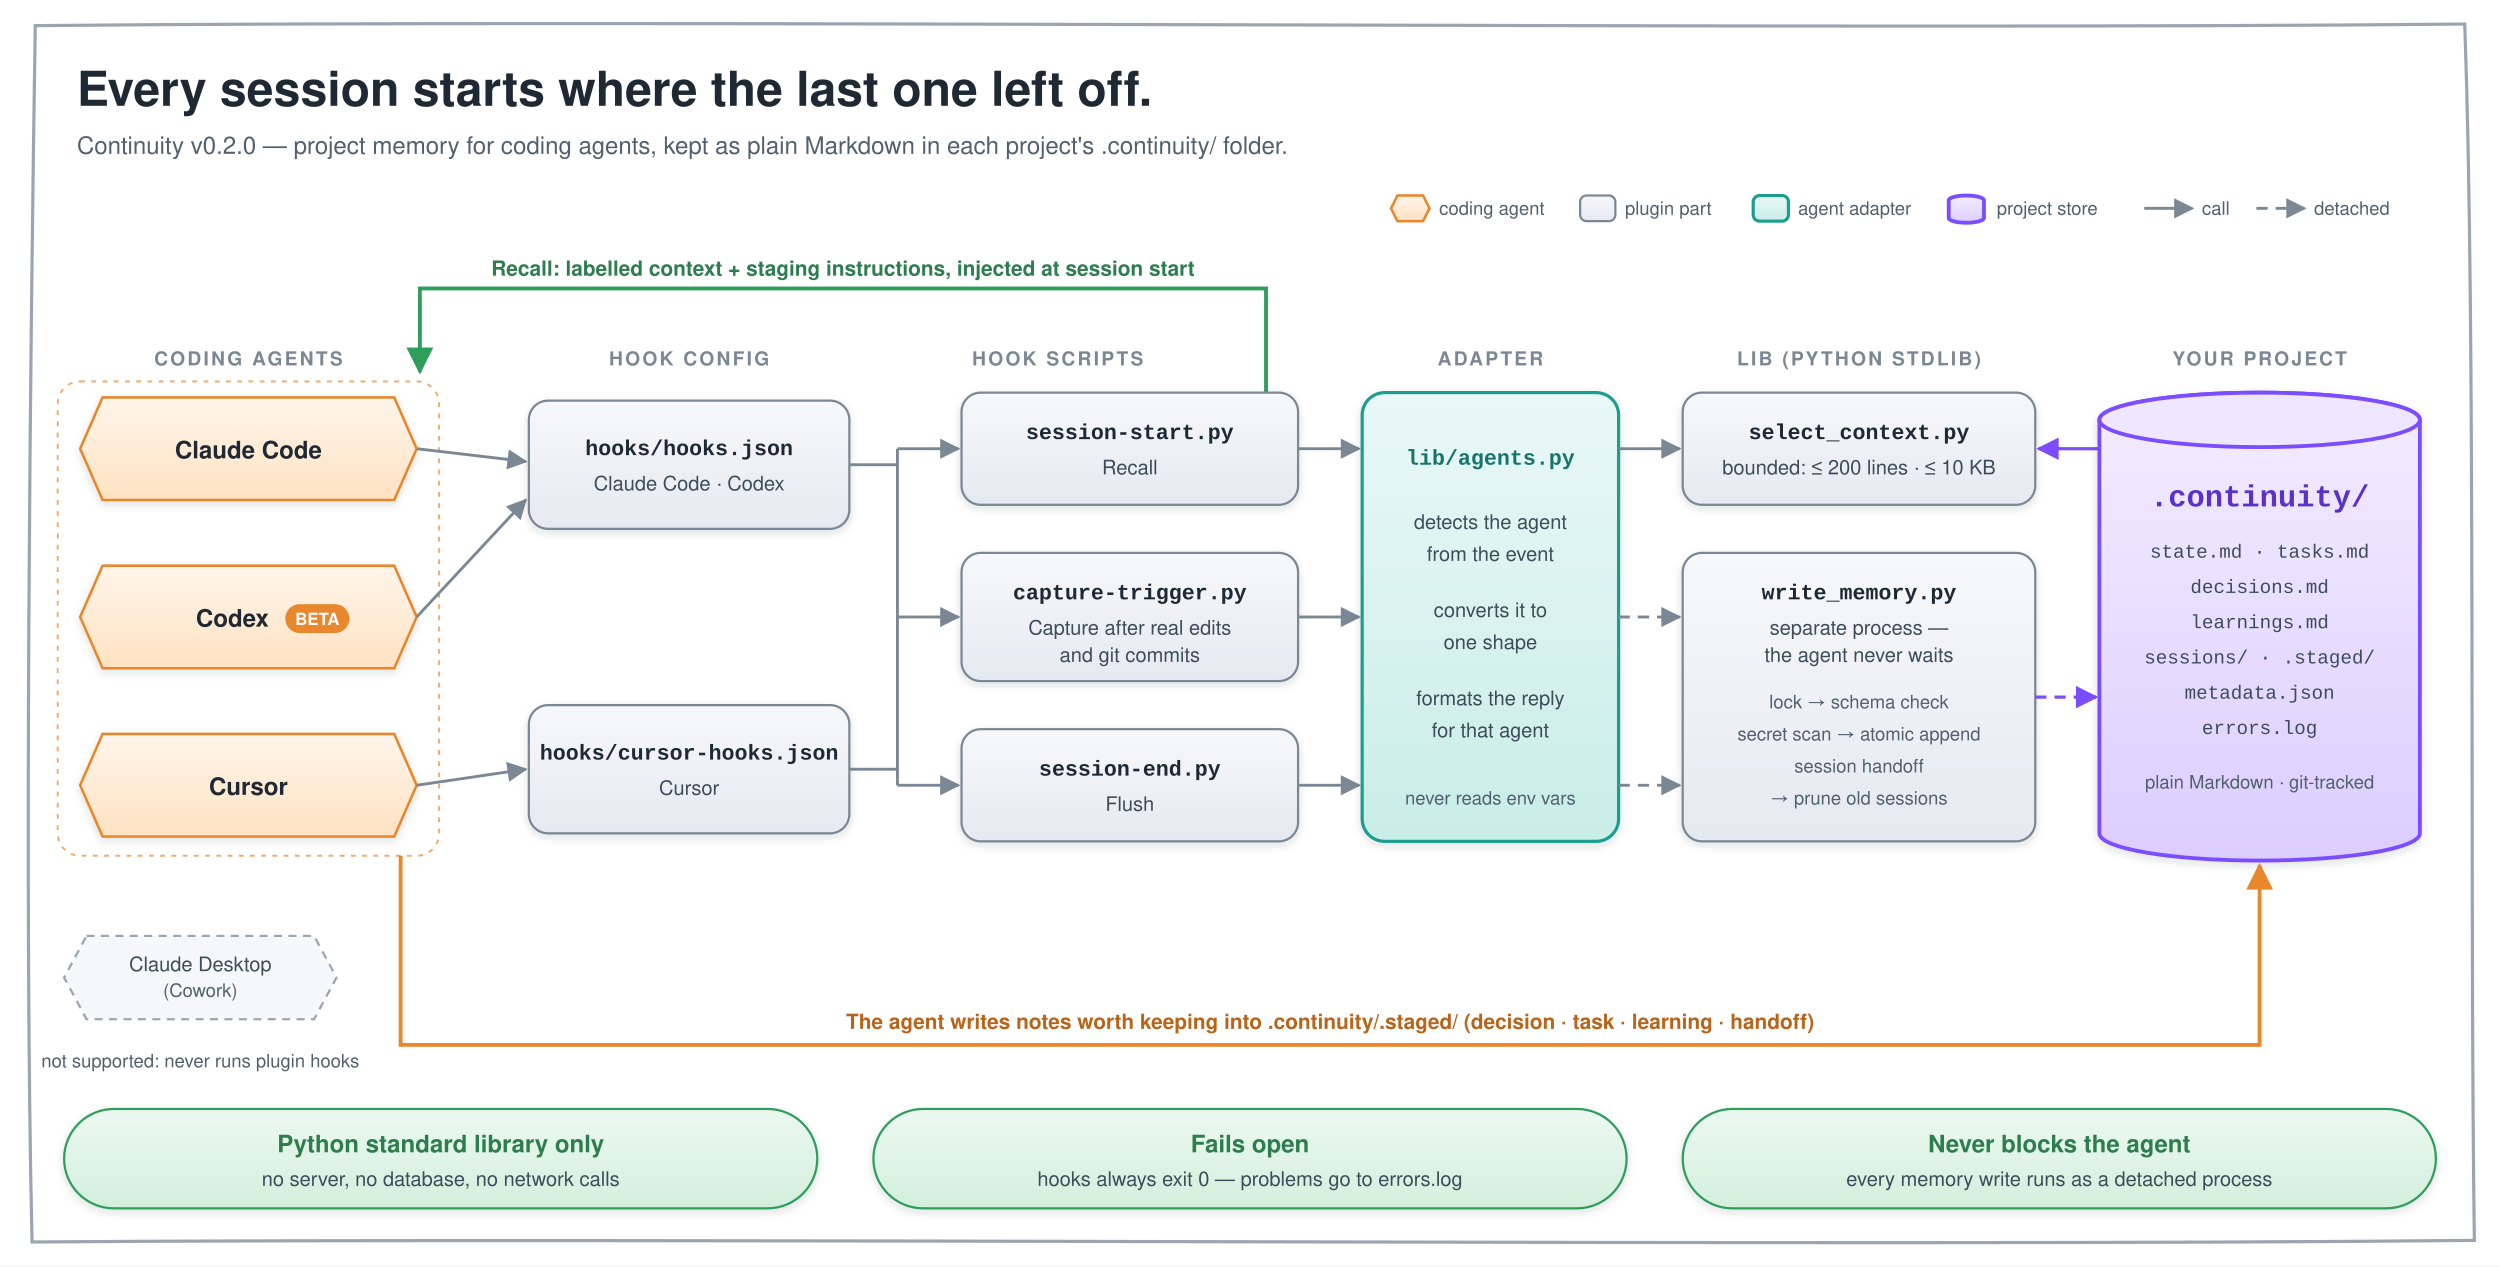
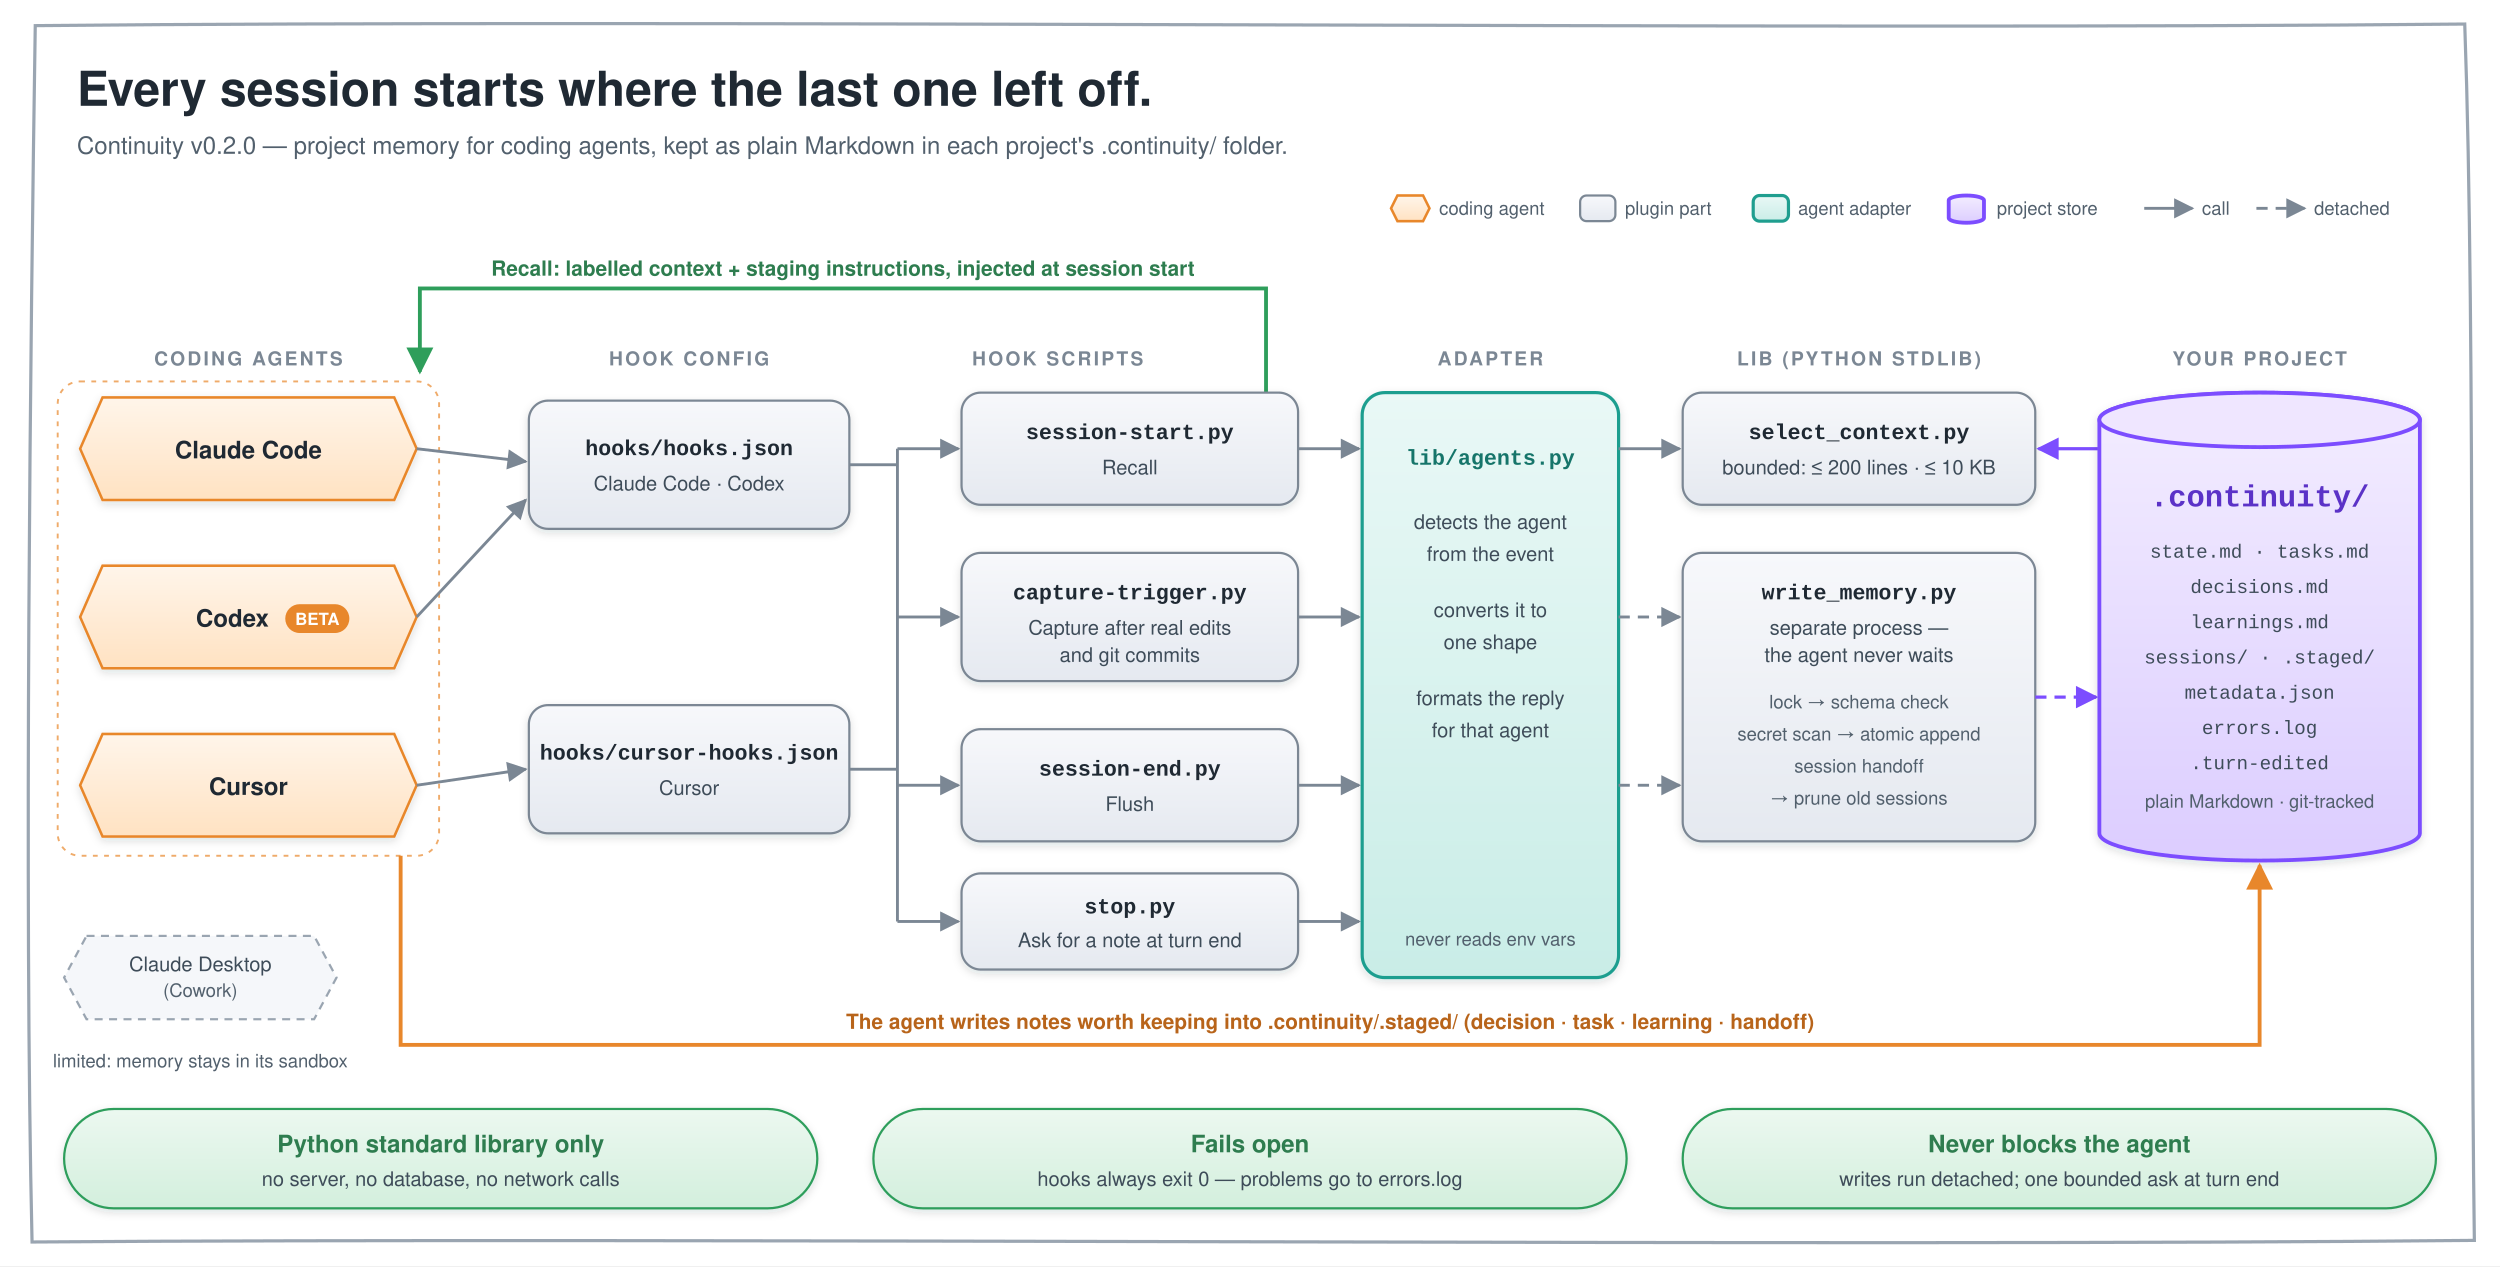
<svg xmlns="http://www.w3.org/2000/svg" viewBox="0 0 1560 790" width="1560" height="790" role="img" aria-labelledby="title desc">
  <defs>
    <linearGradient id="gAgent" x1="0" y1="0" x2="0" y2="1">
      <stop offset="0" stop-color="#fff5ea" />
      <stop offset="1" stop-color="#ffe2c2" />
    </linearGradient>
    <linearGradient id="gComp" x1="0" y1="0" x2="0" y2="1">
      <stop offset="0" stop-color="#f7f8fb" />
      <stop offset="1" stop-color="#e5e9f0" />
    </linearGradient>
    <linearGradient id="gAdapt" x1="0" y1="0" x2="0" y2="1">
      <stop offset="0" stop-color="#e9f8f6" />
      <stop offset="1" stop-color="#c9ede7" />
    </linearGradient>
    <linearGradient id="gStore" x1="0" y1="0" x2="0" y2="1">
      <stop offset="0" stop-color="#f3edff" />
      <stop offset="1" stop-color="#dccdff" />
    </linearGradient>
    <linearGradient id="gGood" x1="0" y1="0" x2="0" y2="1">
      <stop offset="0" stop-color="#ecf8f0" />
      <stop offset="1" stop-color="#d3efdd" />
    </linearGradient>
    <filter id="shadow" x="-10%" y="-10%" width="120%" height="130%">
      <feDropShadow dx="0" dy="2" stdDeviation="2.5" flood-color="#1f2933" flood-opacity="0.14" />
    </filter>
    <marker id="mSlate" viewBox="0 0 10 10" refX="9" refY="5" markerWidth="7" markerHeight="7" orient="auto-start-reverse">
      <path d="M0,0 L10,5 L0,10 z" class="hSlate" />
    </marker>
    <marker id="mGreen" viewBox="0 0 10 10" refX="9" refY="5" markerWidth="7" markerHeight="7" orient="auto-start-reverse">
      <path d="M0,0 L10,5 L0,10 z" class="hGreen" />
    </marker>
    <marker id="mOrange" viewBox="0 0 10 10" refX="9" refY="5" markerWidth="7" markerHeight="7" orient="auto-start-reverse">
      <path d="M0,0 L10,5 L0,10 z" class="hOrange" />
    </marker>
    <marker id="mPurple" viewBox="0 0 10 10" refX="9" refY="5" markerWidth="7" markerHeight="7" orient="auto-start-reverse">
      <path d="M0,0 L10,5 L0,10 z" class="hPurple" />
    </marker>
    <style>
      .bg{fill:#ffffff}
      .frame{fill:none;stroke:#9aa5b1;stroke-width:2}
      text{font-family:-apple-system,BlinkMacSystemFont,"Segoe UI",Helvetica,Arial,sans-serif;fill:#1f2933}
      .mono{font-family:"SF Mono",Menlo,Consolas,"Liberation Mono",monospace}
      .h1{font-size:30px;font-weight:700}
      .sub{font-size:15px;fill:#52606d}
      .col{font-size:12px;font-weight:700;letter-spacing:1.4px;fill:#7b8794}
      .name{font-size:15px;font-weight:700}
      .nameM{font-size:13.5px;font-weight:700}
      .small{font-size:12.5px;fill:#3e4c59}
      .tiny{font-size:11.5px;fill:#52606d}
      .lane{font-size:13px;font-weight:600}
      .agent{fill:url(#gAgent);stroke:#e8872b;stroke-width:1.6}
      .comp{fill:url(#gComp);stroke:#7b8794;stroke-width:1.4}
      .adapt{fill:url(#gAdapt);stroke:#1f9e8f;stroke-width:2}
      .store{fill:url(#gStore);stroke:#7c4dff;stroke-width:2.4}
      .storeTop{fill:#efe6ff;stroke:#7c4dff;stroke-width:2.4}
      .good{fill:url(#gGood);stroke:#2e9e5b;stroke-width:1.4}
      .off{fill:#f5f7fa;stroke:#9aa5b1;stroke-width:1.4;stroke-dasharray:5 4}
      .group{fill:none;stroke:#e8872b;stroke-width:1.2;stroke-dasharray:3 4;opacity:.7}
      .badge{fill:#e8872b}
      .badgeT{font-size:10.5px;font-weight:700;fill:#ffffff}
      .aSlate{fill:none;stroke:#7b8794;stroke-width:1.8}
      .aDash{fill:none;stroke:#7b8794;stroke-width:1.8;stroke-dasharray:7 5}
      .aGreen{fill:none;stroke:#2e9e5b;stroke-width:2.4}
      .aOrange{fill:none;stroke:#e8872b;stroke-width:2.4}
      .aPurple{fill:none;stroke:#7c4dff;stroke-width:2}
      .aPurpleD{fill:none;stroke:#7c4dff;stroke-width:2;stroke-dasharray:7 5}
      .hSlate{fill:#7b8794}.hGreen{fill:#2e9e5b}.hOrange{fill:#e8872b}.hPurple{fill:#7c4dff}
      .tGreen{fill:#2e7d4f}.tOrange{fill:#b8641a}.tPurple{fill:#5b32c7}.tTeal{fill:#16756a}
      @media (prefers-color-scheme: dark){
        .bg{fill:#14181f}
        .frame{stroke:#52606d}
        text{fill:#e4e7eb}
        .sub,.tiny{fill:#9aa5b1}.small{fill:#cbd2d9}.col{fill:#7b8794}
        .agent{fill:#3b2a17;stroke:#f0a255}
        .comp{fill:#232a35;stroke:#7b8794}
        .adapt{fill:#133b37;stroke:#3cc2b0}
        .store{fill:#2c2150;stroke:#a887ff}
        .storeTop{fill:#372a62;stroke:#a887ff}
        .good{fill:#16321f;stroke:#4cc47f}
        .off{fill:#1c2129;stroke:#616e7c}
        .tGreen{fill:#6fd39a}.tOrange{fill:#f0a255}.tPurple{fill:#b89cff}.tTeal{fill:#5fd4c4}
        .aGreen{stroke:#4cc47f}.hGreen{fill:#4cc47f}
        .aPurple,.aPurpleD{stroke:#a887ff}.hPurple{fill:#a887ff}
      }
    </style>
  </defs>
  <rect class="bg" x="0" y="0" width="1560" height="790" />
  <path class="frame" d="M22,16 C420,12 1140,19 1538,15 C1545,210 1541,560 1544,774 C1150,778 420,772 20,775 C15,560 19,210 22,16 Z" />
  <text class="h1" x="48" y="66">Every session starts where the last one left off.</text>
  <text class="sub" x="48" y="96">Continuity v0.2.0 — project memory for coding agents, kept as plain Markdown in each project's .continuity/ folder.</text>
  <g transform="translate(868,122)">
    <polygon class="agent" points="4,0 20,0 24,8 20,16 4,16 0,8" />
    <text class="tiny" x="30" y="12">coding agent</text>
    <rect class="comp" x="118" y="0" width="22" height="16" rx="4" />
    <text class="tiny" x="146" y="12">plugin part</text>
    <rect class="adapt" x="226" y="0" width="22" height="16" rx="4" />
    <text class="tiny" x="254" y="12">agent adapter</text>
    <path class="store" d="M348,3 A11,3 0 0 1 370,3 L370,14 A11,3 0 0 1 348,14 Z" />
    <text class="tiny" x="378" y="12">project store</text>
    <line class="aSlate" x1="470" y1="8" x2="500" y2="8" marker-end="url(#mSlate)" />
    <text class="tiny" x="506" y="12">call</text>
    <line class="aDash" x1="540" y1="8" x2="570" y2="8" marker-end="url(#mSlate)" />
    <text class="tiny" x="576" y="12">detached</text>
  </g>
  <text class="col" x="155" y="228" text-anchor="middle">CODING AGENTS</text>
  <text class="col" x="430" y="228" text-anchor="middle">HOOK CONFIG</text>
  <text class="col" x="660" y="228" text-anchor="middle">HOOK SCRIPTS</text>
  <text class="col" x="930" y="228" text-anchor="middle">ADAPTER</text>
  <text class="col" x="1160" y="228" text-anchor="middle">LIB (PYTHON STDLIB)</text>
  <text class="col" x="1410" y="228" text-anchor="middle">YOUR PROJECT</text>
  <path class="aGreen" d="M790,245 L790,180 L262,180 L262,232" marker-end="url(#mGreen)" />
  <text class="lane tGreen" x="526" y="172" text-anchor="middle">Recall: labelled context + staging instructions, injected at session start</text>
  <rect class="group" x="36" y="238" width="238" height="296" rx="14" />
  <g filter="url(#shadow)">
    <polygon class="agent" points="64,248 246,248 260,280 246,312 64,312 50,280" />
    <polygon class="agent" points="64,353 246,353 260,385 246,417 64,417 50,385" />
    <polygon class="agent" points="64,458 246,458 260,490 246,522 64,522 50,490" />
  </g>
  <text class="name" x="155" y="286" text-anchor="middle">Claude Code</text>
  <text class="name" x="145" y="391" text-anchor="middle">Codex</text>
  <rect class="badge" x="178" y="377" width="40" height="18" rx="9" />
  <text class="badgeT" x="198" y="390" text-anchor="middle">BETA</text>
  <text class="name" x="155" y="496" text-anchor="middle">Cursor</text>
  <polygon class="off" points="54,584 196,584 210,610 196,636 54,636 40,610" />
  <text class="small" x="125" y="606" text-anchor="middle">Claude Desktop</text>
  <text class="tiny" x="125" y="622" text-anchor="middle">(Cowork)</text>
-   <text class="tiny" x="125" y="666" text-anchor="middle">not supported: never runs plugin hooks</text>
+   <text class="tiny" x="125" y="666" text-anchor="middle">limited: memory stays in its sandbox</text>
  <line class="aSlate" x1="260" y1="280" x2="328" y2="288" marker-end="url(#mSlate)" />
  <line class="aSlate" x1="260" y1="385" x2="328" y2="312" marker-end="url(#mSlate)" />
  <line class="aSlate" x1="260" y1="490" x2="328" y2="480" marker-end="url(#mSlate)" />
  <g filter="url(#shadow)">
    <rect class="comp" x="330" y="250" width="200" height="80" rx="12" />
    <rect class="comp" x="330" y="440" width="200" height="80" rx="12" />
  </g>
  <text class="nameM mono" x="430" y="284" text-anchor="middle">hooks/hooks.json</text>
  <text class="small" x="430" y="306" text-anchor="middle">Claude Code · Codex</text>
  <text class="nameM mono" x="430" y="474" text-anchor="middle">hooks/cursor-hooks.json</text>
  <text class="small" x="430" y="496" text-anchor="middle">Cursor</text>
  <line class="aSlate" x1="530" y1="290" x2="560" y2="290" />
  <line class="aSlate" x1="530" y1="480" x2="560" y2="480" />
-   <line class="aSlate" x1="560" y1="280" x2="560" y2="490" />
+   <line class="aSlate" x1="560" y1="280" x2="560" y2="575" />
  <line class="aSlate" x1="560" y1="280" x2="598" y2="280" marker-end="url(#mSlate)" />
  <line class="aSlate" x1="560" y1="385" x2="598" y2="385" marker-end="url(#mSlate)" />
  <line class="aSlate" x1="560" y1="490" x2="598" y2="490" marker-end="url(#mSlate)" />
+   <line class="aSlate" x1="560" y1="575" x2="598" y2="575" marker-end="url(#mSlate)" />
  <g filter="url(#shadow)">
    <rect class="comp" x="600" y="245" width="210" height="70" rx="12" />
    <rect class="comp" x="600" y="345" width="210" height="80" rx="12" />
    <rect class="comp" x="600" y="455" width="210" height="70" rx="12" />
+     <rect class="comp" x="600" y="545" width="210" height="60" rx="12" />
  </g>
  <text class="nameM mono" x="705" y="274" text-anchor="middle">session-start.py</text>
  <text class="small" x="705" y="296" text-anchor="middle">Recall</text>
  <text class="nameM mono" x="705" y="374" text-anchor="middle">capture-trigger.py</text>
  <text class="small" x="705" y="396" text-anchor="middle">Capture after real edits</text>
  <text class="small" x="705" y="413" text-anchor="middle">and git commits</text>
  <text class="nameM mono" x="705" y="484" text-anchor="middle">session-end.py</text>
  <text class="small" x="705" y="506" text-anchor="middle">Flush</text>
+   <text class="nameM mono" x="705" y="570" text-anchor="middle">stop.py</text>
+   <text class="small" x="705" y="591" text-anchor="middle">Ask for a note at turn end</text>
  <line class="aSlate" x1="810" y1="280" x2="848" y2="280" marker-end="url(#mSlate)" />
  <line class="aSlate" x1="810" y1="385" x2="848" y2="385" marker-end="url(#mSlate)" />
  <line class="aSlate" x1="810" y1="490" x2="848" y2="490" marker-end="url(#mSlate)" />
-   <rect class="adapt" x="850" y="245" width="160" height="280" rx="14" filter="url(#shadow)" />
+   <line class="aSlate" x1="810" y1="575" x2="848" y2="575" marker-end="url(#mSlate)" />
+   <rect class="adapt" x="850" y="245" width="160" height="365" rx="14" filter="url(#shadow)" />
  <text class="nameM mono tTeal" x="930" y="290" text-anchor="middle">lib/agents.py</text>
  <text class="small" x="930" y="330" text-anchor="middle">detects the agent</text>
  <text class="small" x="930" y="350" text-anchor="middle">from the event</text>
  <text class="small" x="930" y="385" text-anchor="middle">converts it to</text>
  <text class="small" x="930" y="405" text-anchor="middle">one shape</text>
  <text class="small" x="930" y="440" text-anchor="middle">formats the reply</text>
  <text class="small" x="930" y="460" text-anchor="middle">for that agent</text>
-   <text class="tiny" x="930" y="502" text-anchor="middle">never reads env vars</text>
+   <text class="tiny" x="930" y="590" text-anchor="middle">never reads env vars</text>
  <line class="aSlate" x1="1010" y1="280" x2="1048" y2="280" marker-end="url(#mSlate)" />
  <line class="aDash" x1="1010" y1="385" x2="1048" y2="385" marker-end="url(#mSlate)" />
  <line class="aDash" x1="1010" y1="490" x2="1048" y2="490" marker-end="url(#mSlate)" />
  <g filter="url(#shadow)">
    <rect class="comp" x="1050" y="245" width="220" height="70" rx="12" />
    <rect class="comp" x="1050" y="345" width="220" height="180" rx="12" />
  </g>
  <text class="nameM mono" x="1160" y="274" text-anchor="middle">select_context.py</text>
  <text class="small" x="1160" y="296" text-anchor="middle">bounded: ≤ 200 lines · ≤ 10 KB</text>
  <text class="nameM mono" x="1160" y="374" text-anchor="middle">write_memory.py</text>
  <text class="small" x="1160" y="396" text-anchor="middle">separate process —</text>
  <text class="small" x="1160" y="413" text-anchor="middle">the agent never waits</text>
  <text class="tiny" x="1160" y="442" text-anchor="middle">lock → schema check</text>
  <text class="tiny" x="1160" y="462" text-anchor="middle">secret scan → atomic append</text>
  <text class="tiny" x="1160" y="482" text-anchor="middle">session handoff</text>
  <text class="tiny" x="1160" y="502" text-anchor="middle">→ prune old sessions</text>
  <line class="aPurple" x1="1310" y1="280" x2="1272" y2="280" marker-end="url(#mPurple)" />
  <line class="aPurpleD" x1="1270" y1="435" x2="1308" y2="435" marker-end="url(#mPurple)" />
  <g filter="url(#shadow)">
    <path class="store" d="M1310,262 A100,17 0 0 1 1510,262 L1510,520 A100,17 0 0 1 1310,520 Z" />
    <ellipse class="storeTop" cx="1410" cy="262" rx="100" ry="17" />
  </g>
  <text class="name mono tPurple" x="1410" y="316" text-anchor="middle" style="font-size:19px">.continuity/</text>
  <text class="small mono" x="1410" y="348" text-anchor="middle" style="font-size:12px">state.md · tasks.md</text>
  <text class="small mono" x="1410" y="370" text-anchor="middle" style="font-size:12px">decisions.md</text>
  <text class="small mono" x="1410" y="392" text-anchor="middle" style="font-size:12px">learnings.md</text>
  <text class="small mono" x="1410" y="414" text-anchor="middle" style="font-size:12px">sessions/ · .staged/</text>
  <text class="small mono" x="1410" y="436" text-anchor="middle" style="font-size:12px">metadata.json</text>
  <text class="small mono" x="1410" y="458" text-anchor="middle" style="font-size:12px">errors.log</text>
-   <text class="tiny" x="1410" y="492" text-anchor="middle">plain Markdown · git-tracked</text>
+   <text class="small mono" x="1410" y="480" text-anchor="middle" style="font-size:12px">.turn-edited</text>
+   <text class="tiny" x="1410" y="504" text-anchor="middle">plain Markdown · git-tracked</text>
  <path class="aOrange" d="M250,534 L250,652 L1410,652 L1410,540" marker-end="url(#mOrange)" />
  <text class="lane tOrange" x="830" y="642" text-anchor="middle">The agent writes notes worth keeping into .continuity/.staged/  (decision · task · learning · handoff)</text>
  <g filter="url(#shadow)">
    <rect class="good" x="40" y="692" width="470" height="62" rx="31" />
    <rect class="good" x="545" y="692" width="470" height="62" rx="31" />
    <rect class="good" x="1050" y="692" width="470" height="62" rx="31" />
  </g>
  <text class="name tGreen" x="275" y="719" text-anchor="middle">Python standard library only</text>
  <text class="small" x="275" y="740" text-anchor="middle">no server, no database, no network calls</text>
  <text class="name tGreen" x="780" y="719" text-anchor="middle">Fails open</text>
  <text class="small" x="780" y="740" text-anchor="middle">hooks always exit 0 — problems go to errors.log</text>
  <text class="name tGreen" x="1285" y="719" text-anchor="middle">Never blocks the agent</text>
-   <text class="small" x="1285" y="740" text-anchor="middle">every memory write runs as a detached process</text>
+   <text class="small" x="1285" y="740" text-anchor="middle">writes run detached; one bounded ask at turn end</text>
</svg>
